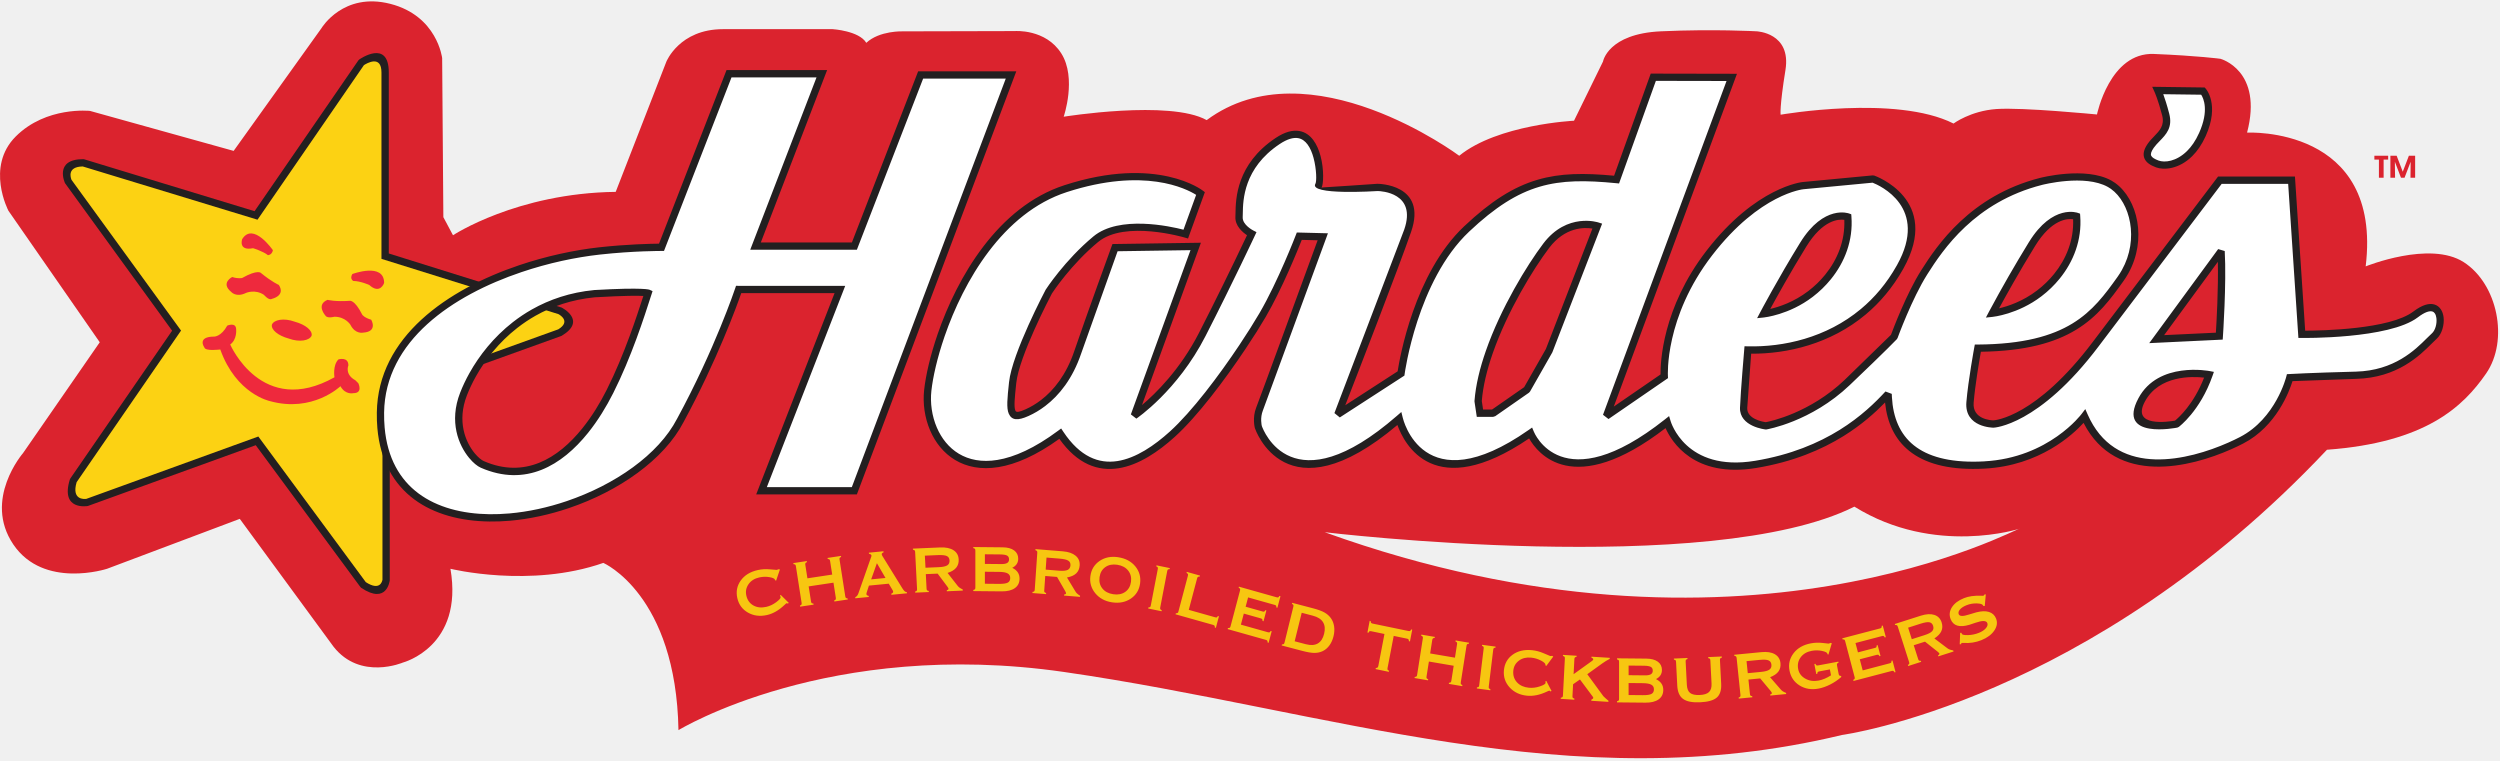
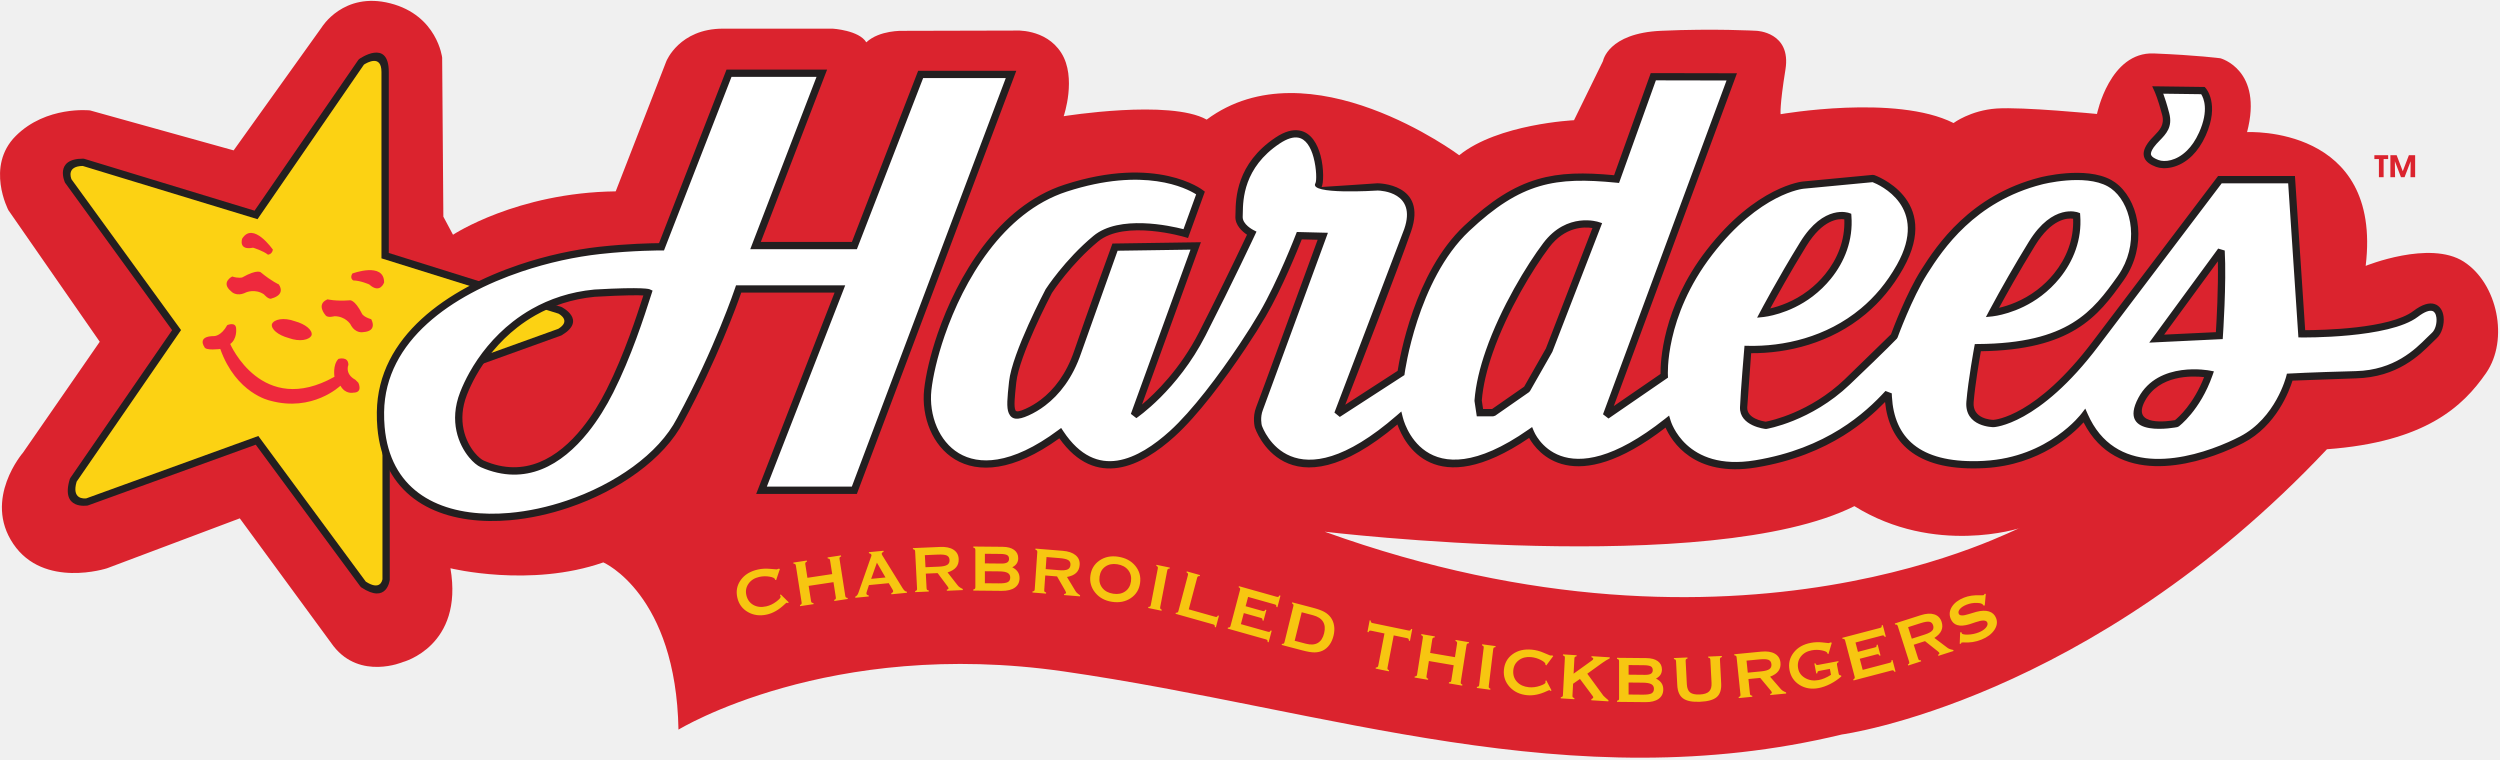
- <svg xmlns="http://www.w3.org/2000/svg" viewBox="0 0 913.333 277.333" height="278" width="914">
+ <svg xmlns="http://www.w3.org/2000/svg" viewBox="0 0 913.333 277.333" width="800" height="243">
  <g fill-rule="evenodd">
    <path d="M677.473 184.863c-52.492 26.245-193.51 9.34-193.51 9.34 152.762 55.054 254.01-2.348 254.01-1.333 0 0-31.14 10.23-60.5-8.007zM316.485 15.414c-2.64-4.404-12.28-4.993-12.28-4.993H264.13c-15.95 0-20.695 11.9-20.695 11.9L224.94 69.863c-36.105.44-59.443 15.852-59.443 15.852l-3.523-6.606-.44-58.12s-1.76-15.41-18.933-19.815-25.098 8.806-25.098 8.806L85.36 54.893 32.886 40.287s-16.014-1.78-27.135 9.34-2.67 27.136-2.67 27.136l33.363 48.044L8.42 165.3s-14.68 16.904-3.56 33.363 34.254 8.897 34.254 8.897l48.488-18.238 34.254 46.708c9.786 12.456 25.356 5.783 25.356 5.783s22.243-5.783 17.35-34.253c0 0 29.164 7.197 55.856-2.145 0 0 26.565 11.508 27.45 61.098 0 0 54.908-33.654 140.806-21.257 97.033 14.004 184.888 47 284.258 23.024 0 0 90.395-12.104 177.178-104.2 36.04-2.653 49.748-15.7 58.15-27.86s4.2-32.723-8.18-40.682-35.817 1.548-35.817 1.548c6.19-51.517-43.337-48.864-43.337-48.864 5.97-22.774-9.728-26.975-9.728-26.975s-8.18-1.105-24.32-1.768-20.784 22.11-20.784 22.11-27.195-2.653-36.703-1.99-15.697 5.305-15.697 5.305c-21.005-10.612-63.172-3.23-63.172-3.23s-.44-2.65 1.765-16.333S641.7 11.205 641.7 11.205s-15.45-.883-34.875 0-21.19 11.036-21.19 11.036l-10.595 21.632s-27.81 1.324-41.937 12.8c0 0-54.74-40.835-92.262-13.023-13.464-7.505-52.24-1.24-52.24-1.24s4.848-14.1-.88-23.136-16.967-8.154-16.967-8.154l-40.93.102s-8.48-.332-13.33 4.19" fill="#db232e" />
    <path d="M93.534 78.474l38.455-55.868s8.707-6.168 8.707 3.628v67.114l63.85 19.953s7.257 3.627 0 7.98l-63.487 22.855v67.478s-.725 6.893-8.344 1.815l-38.818-52.605-62.036 22.493s-7.98 1.45-5.08-7.98l37.73-54.78-39.544-54.42s-3.265-6.893 5.442-6.893l63.125 19.228" fill="#fcd213" />
  </g>
  <path d="M93 76.92l37.905-55.07.333-.34c.03-.02 10.8-7.652 10.8 4.723V92.37l63.125 19.75c.027.014 9.407 4.705.073 10.304l-.235.11-62.6 22.536-.01 66.698c-.003.025-.96 9.07-10.406 2.772l-.328-.317-38.23-51.807L32.08 184.63c-.028.004-10.113 1.833-6.57-9.685l.178-.364 37.194-54.004L23.76 66.697c-.01-.024-4.158-8.784 6.65-8.784l.386.063zm39.944-53.342L94.078 80.03 30.236 60.582c-5.83.08-4.406 4.164-4.107 4.89l40.012 55.063-38.144 55.38c-1.935 6.573 2.772 6.206 3.542 6.105l62.838-22.783 39.258 53.2c5.176 3.356 5.993-.285 6.09-.89v-68.34l.885-.318 63.353-22.807c4.6-2.828.744-5.174.07-5.545l-64.672-20.2V26.234c0-6.508-5.363-3.348-6.428-2.657" fill="#231f20" />
  <g fill-rule="evenodd">
    <path d="M128.724 99.878s11.61-4.354 11.61 3.265c0 0-1.452 4.353-5.44.727 0 0-3.265-1.452-5.805-1.452 0 0-1.45-.726-.363-2.54zm6.893 16.69s2.54 4.354-2.902 4.716c0 0-2.903.726-4.717-2.902 0 0-1.813-2.902-5.805-2.902 0 0-2.54.725-3.265-.363 0 0-3.628-3.99.725-5.804 0 0 2.902.725 7.98.362 0 0 1.815-.725 4.717 5.08 0 0 .725 1.088 3.265 1.815zM99.7 91.173s-7.256-10.523-11.246-3.99c0 0-1.452 4.352 3.99 3.264 0 0 3.628 1.088 5.442 2.54 0 0 1.45 0 1.814-1.813zm-14.874 9.795s-4.353 2.176-.363 5.44c0 0 1.814 2.177 5.442.363 0 0 3.265-1.45 6.53.725 0 0 1.814 2.177 2.902 1.452 0 0 5.08-1.09 2.54-5.08 0 0-2.54-1.09-6.53-4.355 0 0-1.088-1.45-6.893 1.815 0 0-1.452.363-3.628-.362zm29.023 21.404c-.725 1.813-4.354 2.54-8.344 1.088-3.99-1.088-6.53-3.265-6.168-5.08.726-1.814 4.354-2.54 8.344-1.088 3.99 1.088 6.53 3.265 6.167 5.08zm-39.18 4.353s-2.902-3.99 3.628-3.99c0 0 2.54 0 4.717-4 0 0 3.265-1.45 3.265 1.45 0 0 .363 3.628-2.177 5.443 0 0 11.61 26.846 38.092 11.972 0 0-.725-4.354 1.452-6.53 0 0 3.628-1.088 3.628 2.177 0 0-1.452 3.264 2.54 5.442l1.09 1.088s1.814 3.628-1.814 3.628c0 0-2.902.726-4.716-2.54 0 0-10.158 9.796-25.758 5.442 0 0-12.334-2.54-18.14-18.865 0 0-5.442.726-5.805-.725" fill="#ee293d" />
    <path d="M269.853 105.528h36.987l-28.632 73.533h33.916l57.24-151.91H336.34l-24.207 62.525h-36.116l24.217-62.965H266.33l-24.657 63.405s-10.285-.035-22.593 1.323c-31.237 3.442-79.566 21.51-80.08 59.06-.415 30.325 22.14 40.378 47.212 38.18s52.668-16.646 62.332-35.32c13.86-25.516 21.31-47.832 21.31-47.832zm-33.077 1.312c-2.767 8.632-7.415 22.996-13.927 35.925-8.82 17.506-24.873 36.19-46.675 26.653-3.52-1.54-12.32-11.66-6.82-25.737 3.093-7.918 9.213-17.68 18.832-25.178 7.48-5.83 17.077-10.3 29.01-11.445 18.08-1.042 19.577-.217 19.577-.217zm524.733 44.98s-12.317 16.497-36.515 17.817-34.755-8.8-35.195-25.957c-7.48 8.14-21.777 21.338-48.393 25.737S609.07 154.02 609.07 154.02c-39.153 31.016-49.932 3.96-49.932 3.96-40.255 28.156-47.953-5.28-47.953-5.28-40.693 35.415-51.472 3.08-51.472 3.08s-.88-3.3.44-6.6S483.25 86.27 483.25 86.27l-8.58-.22s-6.6 17.16-13.42 28.817-21.556 33.214-32.995 43.553-27.936 19.357-40.915-.22c-34.315 25.516-50.372 2.2-48.392-15.838s17.157-62.91 50.372-73.69 49.273 1.76 49.273 1.76l-5.388 14.84s-22.548-6.7-32.887 1.876-17.157 19.137-17.157 19.137-12.1 22.877-13.2 33.216-1.54 14.078 5.28 10.998 14.297-9.68 18.477-21.997L407.36 90.23l29.476-.44L414.4 151.6s14.74-9.898 24.857-29.695 18.037-36.734 18.037-36.734-4.84-2.42-4.62-6.16-1.1-17.597 14.08-27.716 16.277 14.08 14.957 16.278 21.557.66 21.557.66 16.497 0 11 15.837-25.516 67.1-25.516 67.1l23.096-14.958s4.62-34.535 23.976-52.792 32.336-20.237 54.772-18.037l13.42-37.395 28.66.055-45.793 123.728 21.135-14.53s-1.36-21.925 16.456-45.02 34.315-24.636 34.315-24.636l25.517-2.42s23.316 8.14 9.897 32.115-37.395 30.796-55.652 30.356l-1.54 21.117c-.22 5.72 8.14 6.6 8.14 6.6s15.837-2.64 29.695-15.837l17.157-16.717s5.28-14.52 11-23.537 17.597-26.836 42.673-33.214c0 0 16.057-4.18 25.076.88s13.2 21.776 3.96 34.754-18.477 25.076-52.133 25.296c0 0-2.2 11.88-2.86 19.797s8.58 7.92 8.58 7.92 15.837-.66 37.395-29.256l45.313-59.83h26.176l3.74 56.312s31.456.44 41.575-7.26 10.56 4.62 6.82 7.92-11.657 13.858-28.595 14.298l-24.197.88s-3.96 15.838-17.597 22.877-45.533 18.038-57.412-8.798zM540 146.322c1.54-20.237 16.717-45.973 24.856-56.752s18.697-7.26 18.697-7.26l-17.597 45.534-8.14 14.298-12.32 8.578h-4.84zm135.06-67.31s-8.14-3.08-16.277 10.12-14.517 25.297-14.517 25.297 8.8-.88 17.157-7.26S675.94 90.67 675.06 79.01zm83.588-.22s-8.14-3.08-16.277 10.118-14.517 25.297-14.517 25.297 8.8-.88 17.157-7.26S759.53 90.45 758.65 78.79zm52.793 12.76l-23.537 32.114 22.877-1.1s1.32-19.136.66-31.015zm-4.4 45.093s-17.817-3.52-24.636 9.24 12.76 8.8 12.76 8.8 7.48-5.5 11.877-18.038zM788.345 32.818l16.5.22s4.62 5.06-.22 15.838-12.977 12.098-16.497 10.778-4.84-3.08-2.42-6.6 7.04-5.5 5.5-11.44-2.86-8.8-2.86-8.8" fill="#fff" />
  </g>
  <path d="M269.853 104.195h38.932l-28.632 73.533h31.05L367.44 28.486h-30.19l-24.205 62.52h-38.96l24.215-62.96h-31.06L242.58 91.45h-.908c-.03 0-10.24-.035-22.447 1.312l-.14.016c-4.347.483-9.012 1.25-13.816 2.3a142.4 142.4 0 0 0-14.751 4.1c-25.215 8.51-49.835 25.06-50.193 51.328-.025 1.86.04 3.67.196 5.43.98 11.194 5.585 19.037 12.38 24.102 6.86 5.112 15.98 7.452 25.896 7.59 2.36.032 4.8-.066 7.296-.284l.027-.002c3.457-.304 6.96-.844 10.456-1.598a94.86 94.86 0 0 0 10.435-2.891c17.607-5.97 33.556-16.986 40.347-30.11l.016-.026c13.795-25.4 21.195-47.56 21.216-47.623l.307-.907zm35.04 2.667h-34.09c-1.54 4.42-8.79 24.477-21.08 47.108h.001c-7.12 13.756-23.656 25.242-41.857 31.413-3.537 1.2-7.133 2.198-10.727 2.974-3.612.78-7.228 1.337-10.79 1.65l-.027.002a75.1 75.1 0 0 1-7.557.284c-10.455-.144-20.115-2.645-27.448-8.1-7.395-5.51-12.4-13.98-13.453-26.01-.156-1.783-.223-3.68-.196-5.7.38-27.703 25.885-45 52.007-53.82a144.42 144.42 0 0 1 15.021-4.172c4.928-1.088 9.687-1.87 14.096-2.363l.14-.016c10.24-1.128 19.05-1.3 21.83-1.327l24.66-63.41h36.747l-.696 1.807L277.95 88.35h33.273l24.208-62.53h35.856l-58.245 154.575h-36.78l.705-1.813zm-66.853.385c-1.393 4.35-3.26 10.14-5.573 16.402-2.335 6.32-5.144 13.19-8.43 19.715l-.003-.001v.005a91.96 91.96 0 0 1-4.188 7.446c-1.55 2.473-3.233 4.878-5.04 7.125-9.52 11.84-22.748 19.873-39.15 12.703h-.001l-.005-.002-.01-.005c-.608-.267-1.317-.72-2.06-1.34-.697-.584-1.452-1.338-2.205-2.25-3.775-4.575-7.44-13.142-3.257-23.847l.003-.005c.44-1.13.945-2.304 1.515-3.506a60.49 60.49 0 0 1 1.885-3.651c3.55-6.347 8.775-13.063 15.852-18.58l.005-.005.015-.012v.001c1.076-.837 2.19-1.646 3.34-2.415a56 56 0 0 1 3.608-2.22c6.4-3.618 13.952-6.222 22.735-7.07l.053-.006c18.412-1.06 20.2-.1 20.207-.096l1.068.493zm-8.075 15.486c2.075-5.617 3.76-10.757 5.075-14.838-1.82-.118-6.4-.164-17.77.49-8.364.816-15.548 3.293-21.63 6.73a54 54 0 0 0-3.432 2.117c-1.11.743-2.172 1.513-3.188 2.305l-.005.004-.015.012h-.001c-6.764 5.273-11.76 11.697-15.16 17.772-.656 1.17-1.256 2.34-1.8 3.494a51.39 51.39 0 0 0-1.443 3.339l-.003.005c-3.73 9.554-.504 17.148 2.83 21.2.63.764 1.268 1.4 1.86 1.897.547.456 1.028.772 1.405.94l.003.001.012.005c14.98 6.554 27.187-.934 36.027-11.927 1.763-2.192 3.385-4.507 4.863-6.865s2.836-4.8 4.064-7.237V142.172v-.006c3.225-6.403 5.997-13.182 8.305-19.432zM761.2 154.25c-3.89 4.282-16.01 15.62-36.128 16.717l-2.3.09c-11.356.29-19.648-2.052-25.25-6.544-5.243-4.204-8.09-10.23-8.85-17.695-3.656 3.746-8.58 8.165-15.18 12.265-7.963 4.944-18.353 9.415-31.863 11.648-22.82 3.772-30.96-9.63-33.147-14.563-33.852 26.07-46.84 9.103-49.844 3.77-34.7 23.57-45.623 2.063-48.117-4.91-40.92 34.547-52.02 1.285-52.055 1.19l-.025-.078c-.003-.01-1-3.742.487-7.453 1.183-2.957 18.864-51.33 22.447-61.135l-5.797-.148c-1.436 3.64-7.204 17.935-13.17 28.136l-.005.01-.003.004a200.94 200.94 0 0 1-3.315 5.448L455 127.268c-7.513 11.26-17.532 24.61-25.86 32.136-5.88 5.315-13.09 10.295-20.572 11.442-7.372 1.13-14.904-1.39-21.553-10.763-8.492 6.126-15.9 9.3-22.213 10.33-6.4 1.045-11.696-.1-15.875-2.6-4.184-2.513-7.22-6.377-9.112-10.774-2.003-4.65-2.732-9.914-2.196-14.807l.003-.02v-.005c.285-2.59.832-5.7 1.65-9.154.817-3.448 1.912-7.262 3.293-11.268 7.125-20.654 21.94-46.45 46.337-54.366 33.88-10.993 50.433 1.927 50.483 1.962l.788.594-6.147 16.935-1.196-.348c-.063-.018-21.876-6.5-31.668 1.627-9.833 8.16-16.412 18.108-16.865 18.8-.73 1.387-11.977 22.896-13.017 32.666l-.02.198c-.55 5.173-.915 8.595-.29 9.978.303.67 1.388.52 3.72-.533l.004-.002a27.87 27.87 0 0 0 2.761-1.439c.945-.56 1.877-1.183 2.78-1.87 4.76-3.617 9.305-9.315 12.217-17.9 4.168-12.287 13.62-38.226 13.65-38.3l.312-.86.92-.013 31.4-.468-21.527 59.3c4.92-4.14 13.957-12.937 20.856-26.434a1323.39 1323.39 0 0 0 17.508-35.609c-1.62-1.085-4.43-3.456-4.236-6.757h.001a31.76 31.76 0 0 0 .035-1.243c.084-5.197.293-17.947 14.63-27.505 3.42-2.28 6.263-2.962 8.61-2.584 2.204.354 3.907 1.61 5.204 3.356 1.213 1.632 2.06 3.688 2.628 5.8 1.312 4.893 1.064 10.383.396 11.496-.032.052 20.27-1.347 20.327-1.35h.1c.052 0 18.353 0 12.243 17.597-4.615 13.29-19.297 51.126-24.04 63.305l19.135-12.39c.72-4.707 6.088-35.803 24.295-52.975 9.84-9.28 18.09-14.433 26.768-16.997 8.403-2.483 17.12-2.51 28.013-1.492l13.387-37.302h.933l30.57.06-44.997 121.58 17.077-11.74c-.055-4.076.56-24.155 16.756-45.152 18.167-23.55 35.172-25.14 35.22-25.147h.02l25.516-2.42.58.072c.07.025 24.8 8.658 10.607 34.017l-.068.123c-1.917 3.408-4.055 6.486-6.363 9.26a57.72 57.72 0 0 1-7.359 7.381c-12.857 10.742-28.66 14.367-41.8 14.29l-1.433 19.816c-.156 4.05 5.648 5.05 6.77 5.207 1.777-.335 16.105-3.348 28.82-15.456l16.92-16.47c.74-1.995 5.68-15.096 11.028-23.535 2.892-4.56 7.345-11.35 14.297-17.853 6.963-6.512 16.39-12.688 29.175-15.94h.005c.047-.012 16.56-4.314 26.05 1 .445.25.888.53 1.325.843 4.088 2.91 7.056 8.096 8.1 14.122 1.032 5.96.19 12.768-3.31 19-.51.91-1.084 1.816-1.72 2.712-4.7 6.604-9.407 12.987-17.3 17.797-7.69 4.685-18.33 7.806-34.803 8.045-.548 3.075-2.107 12.134-2.644 18.59-.512 6.143 6.46 6.464 7.2 6.48.65-.04 15.635-1.208 36.38-28.73l45.72-60.363h28.08l.083 1.25 3.657 55.073c5.843-.01 30.916-.447 39.52-6.995 3.305-2.515 5.828-3.107 7.644-2.585 1.06.303 1.863.96 2.435 1.837.515.787.825 1.752.96 2.784.357 2.795-.65 6.276-2.53 7.936l-.02.016c-.47.416-1.06 1.005-1.74 1.684-4.433 4.42-12.572 12.538-27.685 12.93l-23.215.83c-1.116 3.595-5.857 16.514-18 22.782-1.327.685-2.808 1.4-4.403 2.106-7.5 3.32-17.905 6.64-27.92 6.34-10.223-.31-20.003-4.347-25.935-15.84zm-36.264 14.06c23.576-1.286 35.49-17.245 35.525-17.29l1.364-1.795.912 2.06a35.95 35.95 0 0 0 .908 1.901c5.393 10.45 14.313 14.122 23.644 14.404 9.536.288 19.54-2.917 26.776-6.12 1.575-.697 3.003-1.385 4.256-2.032 13.105-6.763 16.91-21.978 16.92-22.022l.243-.948.976-.052c.02-.001 7.217-.44 24.233-.88 14.045-.366 21.703-8.002 25.872-12.16.693-.69 1.295-1.29 1.856-1.788l.02-.017c1.26-1.11 1.916-3.578 1.656-5.612-.083-.647-.264-1.228-.552-1.67-.228-.35-.54-.61-.935-.724-1.065-.304-2.77.213-5.3 2.14-10.484 7.976-42.307 7.53-42.397 7.53l-1.232-.016-3.737-56.29H811.66l-44.91 59.3c-21.93 29.1-38.336 29.78-38.383 29.782h-.09c-.03 0-10.67.004-9.892-9.356.664-7.96 2.875-19.9 2.88-19.933l.2-1.075 1.1-.008c16.548-.108 27.053-3.112 34.536-7.672 7.447-4.536 11.98-10.693 16.52-17.066.57-.803 1.093-1.63 1.567-2.474 3.18-5.67 3.944-11.852 3.008-17.26-.925-5.34-3.497-9.897-7.016-12.403a12 12 0 0 0-1.085-.687c-8.495-4.765-23.86-.812-24.1-.75H746c-12.293 3.128-21.343 9.05-28.017 15.294-6.687 6.255-11.033 12.885-13.86 17.343-5.64 8.9-10.857 23.24-10.873 23.28l-.276.448c-.01.01-3.325 3.548-17.215 16.776-14.155 13.48-30.34 16.178-30.388 16.186l-.37.01c-.027-.002-9.588-1.007-9.32-7.97.224-5.835 1.536-21.136 1.54-21.18l.107-1.248 1.253.03c12.85.3 28.584-3.046 41.283-13.654 2.48-2.07 4.837-4.41 7.025-7.037s4.233-5.577 6.08-8.864l.07-.123c11.83-21.137-6.463-29.148-8.92-30.112l-25.187 2.39c-.045.005-15.94 1.485-33.408 24.127-17.512 22.7-16.183 44.08-16.18 44.142l.04.74-21.747 14.95-2.007-1.552L630.76 29.358l-25.815-.05-13.453 37.487-1.024-.1c-11.06-1.084-19.768-1.144-28.04 1.3-8.26 2.44-16.177 7.406-25.695 16.383-19.01 17.932-23.556 51.908-23.57 52.006l-.084.603-.51.33-23.097 14.958-1.963-1.594 25.5-67.043c4.683-13.487-8.52-14.052-9.673-14.076-.72.047-25.34 1.618-22.767-2.672.46-.764.455-5.18-.688-9.444-.49-1.827-1.2-3.575-2.19-4.905-.904-1.216-2.05-2.086-3.485-2.315-1.71-.275-3.91.307-6.715 2.177-13.185 8.79-13.376 20.538-13.455 25.328l-.036 1.357c-.168 2.86 3.885 4.894 3.896 4.9l1.14.587-.543 1.16c-.023.048-7.925 16.952-18.06 36.776-10.276 20.107-25.245 30.16-25.288 30.2l-2-1.552 21.78-60-26.63.397-13.316 37.386c-3.103 9.148-7.995 15.257-13.135 19.16-1.02.777-2.035 1.457-3.03 2.046-1.01.6-2.024 1.124-3.023 1.575l-.004.002c-4.05 1.83-6.168 1.575-7.24-.8-.92-2.037-.525-5.748.07-11.354l.02-.2c1.127-10.592 13.31-33.628 13.344-33.694l.063-.108c.02-.032 6.925-10.724 17.423-19.435 9.417-7.813 28.015-3.713 32.904-2.452l4.62-12.725c-3.552-2.244-18.94-10.2-47.26-1.008-23.407 7.595-37.717 32.63-44.64 52.7-1.35 3.915-2.42 7.644-3.22 11.017s-1.328 6.367-1.6 8.83l-.003.016c-.488 4.45.177 9.242 2 13.473 1.688 3.918 4.364 7.344 8.028 9.545s8.36 3.2 14.084 2.266c6.193-1.01 13.577-4.267 22.168-10.656l1.127-.836.775 1.17c6.14 9.26 13.04 11.77 19.728 10.745 6.87-1.052 13.628-5.752 19.187-10.775 8.14-7.357 18.01-20.522 25.435-31.647l4.024-6.205c1.24-1.968 2.34-3.783 3.28-5.385l.005-.01.003-.004c6.76-11.56 13.3-28.564 13.32-28.613l.34-.874 11.36.292-.63 1.733-23.113 62.953c-1.107 2.77-.455 5.504-.397 5.73.513 1.453 11.067 29.58 49.32-3.7l1.643-1.43.524 2.118c.02.09 7.253 31.54 45.9 4.508l1.352-.945.64 1.523c.03.072 10.115 25.425 47.88-4.5l1.523-1.208.57 1.858c.016.053 5.392 18.683 30.85 14.476 13.105-2.166 23.173-6.496 30.884-11.284 7.704-4.785 13.063-10.035 16.743-14.04l2.308.87.048 1.162c.412 7.562 2.965 13.586 8.005 17.628 5.112 4.1 12.83 6.234 23.52 5.96.695-.017 1.437-.048 2.225-.09zm-186.253-22.088l.001-.03c.223-2.9.72-5.908 1.428-8.966.704-3.033 1.624-6.126 2.7-9.216 5.493-15.773 15.083-31.417 20.99-39.242 8.713-11.54 20.133-7.734 20.167-7.723l1.34.43-18.19 47.024-8.14 14.297-.396.438-12.32 8.58-.76.24h-5.985l-.17-1.14-.66-4.4zm4.024-8.4c-.67 2.885-1.14 5.72-1.356 8.45l.467 3.115h3.276l11.732-8.17 7.937-13.946 17.008-44.005c-2.94-.475-10.005-.623-15.84 7.107-5.803 7.684-15.216 23.04-20.607 38.513-1.04 2.988-1.93 5.986-2.616 8.936zM673.79 80.08c-2.09-.298-7.84-.04-13.875 9.75-5.925 9.608-10.916 18.633-13.175 22.803 3.113-.723 8.57-2.47 13.876-6.522l.001.001.016-.013.005-.004a37.6 37.6 0 0 0 3.251-2.796 35.82 35.82 0 0 0 2.916-3.179c4.46-5.495 7.296-12.407 6.984-20.04zm-16.136 8.352c8.71-14.122 17.825-10.684 17.85-10.675l.82.292.064.864c.66 8.752-2.47 16.664-7.52 22.884-.98 1.206-2.03 2.348-3.137 3.42a39.53 39.53 0 0 1-3.479 2.993l-.001-.001-.016.012-.005.005c-8.656 6.607-17.803 7.523-17.83 7.526l-2.472.257 1.16-2.2c.017-.035 6.388-12.115 14.564-25.376zm99.724-8.573c-2.09-.297-7.84-.037-13.875 9.75-5.925 9.608-10.916 18.633-13.175 22.802 3.113-.723 8.57-2.47 13.876-6.52l.001.001.015-.012.007-.005c1.13-.865 2.22-1.8 3.25-2.796s2.008-2.06 2.916-3.18c4.46-5.494 7.296-12.407 6.984-20.04zm-16.136 8.355c8.71-14.124 17.825-10.685 17.85-10.676l.82.29.064.866c.66 8.753-2.47 16.664-7.52 22.884a38.6 38.6 0 0 1-3.137 3.419c-1.107 1.07-2.272 2.07-3.48 2.993V107.987l-.015.013-.007.005c-8.656 6.606-17.803 7.522-17.83 7.523l-2.472.26 1.16-2.203a488.78 488.78 0 0 1 14.564-25.373zm69.015 7.207l-19.63 26.784 18.904-.9c.24-3.815.94-16.126.725-25.874zm-23.424 27.46l23.537-32.116 2.4.713c.664 11.968-.657 31.123-.66 31.178l-.08 1.183-1.184.057-25.66 1.233zm18.393 14.845c-4.327-.49-16.465-.912-21.647 8.783-5.05 9.446 8.764 7.327 11.023 6.925 1.216-.982 6.807-5.878 10.624-15.708zm-23.99 7.532c7.285-13.63 26.004-9.93 26.06-9.92l1.515.29-.51 1.455c-4.536 12.93-12.31 18.646-12.332 18.663l-.547.245c-.064.012-22.34 4.525-14.185-10.73zM788.36 31.5l17.08.228.39.435c.015.016 5.2 5.697.005 17.265l-.008.02v.004c-.705 1.568-1.488 2.958-2.32 4.184a21.3 21.3 0 0 1-2.624 3.183c-4.804 4.757-10.343 5.172-13.22 4.092-2.09-.783-3.555-1.76-4.188-3.177-.66-1.48-.37-3.213 1.112-5.385l.003-.005.027-.036c.716-1.04 1.567-1.916 2.41-2.787 1.927-1.985 3.83-3.945 2.892-7.56-1.507-5.812-2.783-8.577-2.787-8.585l-.865-1.903zm15.81 2.868l-13.856-.185c.544 1.484 1.33 3.842 2.177 7.11 1.312 5.06-1.108 7.553-3.56 10.08-.757.78-1.52 1.565-2.105 2.405h.001l-.004.005-.025.036c-.913 1.33-1.167 2.227-.897 2.828.3.672 1.256 1.235 2.687 1.772 2.185.82 6.493.4 10.42-3.488.796-.788 1.57-1.712 2.3-2.788.736-1.084 1.44-2.34 2.09-3.787l.003.001.005-.015c3.687-8.21 1.62-12.648.76-13.976" fill="#231f20" />
  <path d="M284.958 217.383l.268-.275 2.928 2.895-.285.294-.3-.138c-.067-.02-.13-.028-.185-.016-.117.026-.39.256-.83.68-2.037 1.93-4.16 3.147-6.367 3.64-2.567.576-4.88.276-6.936-.894-2.057-1.176-3.35-2.932-3.88-5.273-.544-2.39-.124-4.54 1.26-6.46 1.38-1.92 3.46-3.2 6.23-3.81 1.42-.318 2.9-.404 4.453-.253l2.46.198.353-.12.43-.15.36.135-1.364 4.04-.41-.123c.005-.022.005-.043.005-.064s-.001-.052-.01-.087c-.1-.44-.772-.766-2.013-.98a9.55 9.55 0 0 0-3.748.101c-1.724.387-3.028 1.2-3.91 2.466-.884 1.263-1.15 2.655-.803 4.188.37 1.627 1.223 2.82 2.556 3.576s2.9.933 4.692.532c1.316-.295 2.54-.874 3.687-1.74s1.67-1.48 1.59-1.84a1.71 1.71 0 0 0-.08-.239 2.75 2.75 0 0 0-.156-.28zm11.335 2.118c.047.298.123.495.233.585.108.098.325.153.645.178l.06.4-4.92.742-.063-.4c.296-.127.484-.255.557-.38.076-.13.09-.33.048-.608l-2.085-13.372c-.047-.3-.128-.493-.24-.595-.116-.097-.33-.158-.64-.184l-.06-.384 4.923-.742.06.384c-.277.115-.46.235-.544.362-.087.132-.105.342-.06.64l.768 4.92 9.057-1.365-.767-4.92c-.05-.32-.127-.52-.24-.61-.104-.087-.317-.144-.627-.17l-.06-.384 4.897-.738.06.383c-.275.104-.45.218-.532.345-.076.13-.095.345-.045.653l2.084 13.373c.048.308.125.504.236.596s.313.15.62.187l.06.384-4.897.738-.063-.4c.28-.104.46-.22.54-.346s.096-.34.05-.64l-.856-5.5-9.06 1.365zm16.192-1.157l-.043-.402c.532-.2.93-.702 1.197-1.5.017-.073.04-.143.065-.202l4.57-13.017a1.69 1.69 0 0 0 .095-.303c.01-.057.015-.11.01-.16a.61.61 0 0 0-.263-.437c-.155-.12-.376-.2-.655-.256l-.04-.386 5.343-.517.04.386c-.285.13-.47.246-.565.358a.5.5 0 0 0-.112.386c.008.07.025.147.06.236a2.51 2.51 0 0 0 .143.299l7.34 11.882c.32.51.596.862.828 1.056a1.56 1.56 0 0 0 .801.35l.04.402-5.684.55-.04-.402c.267-.118.447-.234.55-.346.1-.118.147-.256.13-.43-.008-.066-.025-.14-.055-.222-.027-.074-.08-.182-.153-.313l-1.397-2.348-7.24.7-.832 2.563-.083.336c-.01.084-.013.162-.007.227a.53.53 0 0 0 .213.396c.12.09.325.17.612.234l.04.402zm7.88-12.82l-2.1 5.907 5.24-.507zm13.98 10.755l-.02-.402c.3-.076.496-.17.59-.298.09-.12.13-.328.115-.62l-.697-13.507c-.015-.28-.07-.478-.17-.59s-.31-.207-.625-.274l-.02-.39 9.964-.43c2.063-.09 3.684.25 4.87 1.018s1.812 1.887 1.887 3.353c.064 1.205-.24 2.215-.903 3.027-.66.817-1.715 1.45-3.16 1.913l3.596 4.6c.212.283.447.523.71.728s.677.44 1.24.72l.02.403-5.828.252-.02-.403c.215-.04.377-.11.484-.2s.16-.207.153-.34c-.001-.026-.047-.126-.13-.292a3.71 3.71 0 0 0-.275-.438l-3.575-4.78-4.32.187.273 5.295c.016.302.072.503.173.607.096.108.307.186.623.244l.02.403zm8.313-13.717l-4.775.207.228 4.412 4.896-.21c1.444-.062 2.467-.286 3.063-.665s.872-.975.83-1.78c-.04-.776-.37-1.314-.987-1.616-.615-.295-1.7-.412-3.256-.345zm12.92 13.15v-.404c.312-.08.52-.174.61-.286.096-.116.14-.3.14-.59v-13.52c0-.3-.05-.506-.147-.624s-.3-.208-.604-.283v-.388l10.728.106c1.793.018 3.185.395 4.188 1.125.997.736 1.496 1.748 1.496 3.036 0 .736-.18 1.383-.54 1.932s-.9 1.013-1.632 1.384c.907.47 1.577 1.023 2.01 1.666s.65 1.412.65 2.296c0 1.487-.57 2.642-1.704 3.458s-2.747 1.214-4.823 1.194zm9.428-7.016l-5.195-.052v4.385l5.08.05c1.592.016 2.692-.137 3.285-.463.595-.32.892-.88.892-1.684 0-.766-.317-1.326-.957-1.685s-1.673-.54-3.104-.552zm.4-6.375l-5.593-.056v3.516l6.02.06c.957.01 1.663-.126 2.12-.403s.685-.714.685-1.307c0-.654-.236-1.12-.716-1.387s-1.315-.412-2.52-.423zm11.78 14.102l.028-.403c.305-.037.513-.106.623-.22.103-.1.167-.3.188-.6l.93-13.477c.02-.28-.012-.483-.1-.608s-.283-.243-.588-.35l.027-.388 9.952.805c2.06.167 3.632.704 4.717 1.61s1.573 2.095 1.473 3.557c-.084 1.203-.504 2.17-1.26 2.89-.753.728-1.88 1.226-3.37 1.505l3.02 5.004c.176.306.38.574.616.808s.62.52 1.148.866l-.027.402-5.82-.47.027-.402c.22-.013.39-.062.505-.14.123-.083.185-.185.195-.317.001-.026-.032-.13-.096-.305s-.143-.334-.22-.468l-2.98-5.18-4.313-.35-.364 5.283c-.02.3.01.508.097.623s.284.222.59.32l-.028.402zm9.91-12.572l-4.77-.385-.304 4.402 4.89.396c1.443.116 2.485.02 3.123-.28s.984-.858 1.04-1.663c.053-.774-.21-1.35-.785-1.723s-1.64-.62-3.195-.746zm21.447-.5c2.66.405 4.733 1.517 6.224 3.328 1.485 1.817 2.067 3.908 1.74 6.28s-1.46 4.205-3.39 5.51c-1.935 1.3-4.22 1.752-6.857 1.35-2.6-.396-4.647-1.513-6.145-3.347-1.492-1.838-2.08-3.93-1.752-6.28.327-2.36 1.447-4.188 3.365-5.5 1.913-1.302 4.187-1.75 6.816-1.35zm-6.836 7.258c-.225 1.622.113 3 1.02 4.14s2.23 1.847 3.97 2.112c1.732.264 3.193-.02 4.373-.845s1.888-2.045 2.112-3.657c.224-1.618-.12-3.002-1.035-4.148s-2.245-1.855-3.987-2.12c-1.712-.26-3.163.023-4.343.855-1.187.836-1.89 2.055-2.113 3.662zm22.167 11.06c-.06.306-.052.515.02.64.075.12.245.25.523.39l-.073.38-4.872-1.01.075-.396c.316-.008.527-.058.637-.15.105-.098.187-.284.243-.568l2.543-13.246c.06-.305.053-.52-.017-.654s-.245-.254-.525-.375l.073-.38 4.872 1.01-.075.38c-.292.002-.497.048-.616.138-.117.096-.205.29-.264.596zm20.032 3.605c.307.086.52.1.632.04.12-.062.248-.226.393-.497l.39.093-1.12 4.224-.383-.108c.016-.302-.015-.522-.105-.654-.084-.135-.265-.24-.544-.317l-13.7-3.86.103-.388c.323.005.548-.032.664-.115.123-.087.216-.262.287-.532l3.45-13.025c.076-.3.08-.5.017-.64-.068-.136-.24-.28-.513-.43l.1-.374 4.815 1.356-.1.374c-.3-.01-.52.023-.644.104-.132.085-.233.268-.31.558l-3.04 11.483zm19.27 5.467c.308.086.52.098.645.034s.255-.23.4-.5l.37.104-1.12 4.225-.37-.104c.007-.305-.03-.526-.11-.655-.085-.135-.267-.24-.553-.32l-13.93-3.925.103-.388c.324.006.548-.03.664-.115.123-.087.216-.263.287-.533l3.45-13.024c.076-.29.08-.5.017-.64-.068-.137-.24-.28-.513-.43l.1-.374 13.76 3.877c.297.083.505.09.632.024.124-.07.26-.245.405-.52l.384.108-1.116 4.215-.385-.11c.016-.296-.012-.505-.093-.634-.077-.123-.23-.218-.444-.278l-.117-.033-9.67-2.724-.9 3.402 6.16 1.736c.308.086.52.1.633.04.12-.06.255-.23.412-.508l.37.104-1.04 3.93-.37-.104c.015-.297-.02-.508-.1-.636-.087-.125-.273-.23-.57-.315l-6.16-1.736-1.07 4.038zm12.38-7.112l-2.568 10.42 4.112 1.08c1.756.46 3.2.372 4.327-.275s1.9-1.83 2.32-3.546c.42-1.71.29-3.12-.4-4.234s-1.916-1.9-3.68-2.363zm4.125-1.634c1.843.485 3.243.995 4.192 1.534s1.724 1.222 2.324 2.044c.63.865 1.03 1.877 1.2 3.033s.093 2.364-.22 3.63c-.317 1.287-.813 2.394-1.496 3.326s-1.504 1.628-2.46 2.087c-.907.426-1.903.643-2.987.648s-2.55-.238-4.392-.722l-7.604-2 .096-.39c.323 0 .547-.04.66-.126.12-.09.21-.266.28-.538l3.224-13.085c.072-.292.072-.502.007-.64s-.244-.275-.52-.422l.093-.375zm21.27 8.382c-.303-.062-.508-.058-.63.016-.117.075-.237.247-.364.528l-.39-.08.817-4.256.376.078c.013.305.064.523.164.648.093.128.28.22.563.278l13.055 2.703c.3.063.51.054.63-.02.12-.08.24-.262.368-.548l.39.082-.823 4.286-.39-.08c-.003-.308-.048-.525-.148-.65-.093-.128-.283-.22-.564-.278l-4.837-1-2.25 11.718c-.06.306-.053.515.02.64.075.12.247.243.525.374l-.076.395-4.828-1 .076-.396c.303-.02.513-.077.624-.168.116-.096.208-.28.283-.562l2.247-11.703zm20.21 16.543c-.045.298-.033.506.045.628.072.126.263.246.56.37l-.06.398-4.923-.84.063-.398c.32-.028.54-.09.647-.185.113-.1.187-.283.23-.56l2.084-13.33c.048-.297.03-.507-.047-.64-.083-.127-.268-.252-.555-.374l.06-.383 4.923.84-.06.383c-.3.02-.512.078-.63.172-.123.098-.204.29-.25.588l-.767 4.904 9.06 1.545.767-4.904c.05-.318.036-.532-.04-.654-.073-.116-.26-.236-.547-.357l.06-.383 4.897.835-.06.382c-.293.013-.496.066-.612.16-.113.1-.196.298-.244.605l-2.085 13.33c-.047.308-.033.517.044.64.08.117.255.24.535.37l-.06.383-4.897-.835.063-.398c.297-.012.505-.064.623-.158.112-.1.193-.293.24-.59l.856-5.473-9.057-1.545zm22.732 3.656c-.04.31-.017.52.064.637s.26.23.547.352l-.047.385-4.927-.663.05-.4c.313-.03.52-.095.624-.194.1-.105.168-.297.203-.585l1.624-13.402c.037-.31.017-.523-.063-.652-.083-.124-.26-.236-.55-.337l.047-.384 4.927.663-.047.384c-.293.023-.493.083-.607.182s-.184.305-.22.613zm20.68-1.874l.34-.176 1.912 3.662-.36.2c-.107-.108-.192-.188-.244-.224-.057-.042-.116-.068-.17-.073-.12-.012-.45.12-1 .383-2.533 1.19-4.93 1.68-7.184 1.456-2.624-.26-4.74-1.268-6.345-3.022-1.604-1.76-2.3-3.83-2.096-6.215.21-2.438 1.267-4.344 3.173-5.73 1.9-1.387 4.273-1.94 7.104-1.66 1.45.143 2.89.526 4.325 1.155l2.287.96.375-.004.456-.006.304.24-2.532 3.403-.353-.245a.36.36 0 0 0 .025-.06.42.42 0 0 0 .017-.085c.04-.448-.504-.968-1.623-1.56s-2.323-.953-3.608-1.08c-1.76-.174-3.256.197-4.48 1.113s-1.908 2.156-2.04 3.72c-.144 1.658.307 3.057 1.35 4.19s2.483 1.794 4.315 1.975c1.345.132 2.69-.033 4.048-.494 1.356-.466 2.044-.88 2.076-1.247.007-.07.004-.154-.004-.25s-.033-.2-.064-.315zm9.9 5.36c-.015.3.02.508.11.622s.287.217.596.308l-.02.404-4.977-.314.02-.403c.316-.062.528-.146.624-.252.1-.11.157-.302.17-.583l.7-13.494c.015-.3-.024-.508-.113-.63-.096-.12-.292-.223-.59-.314l.02-.387 4.977.314-.02.387c-.296.053-.5.132-.608.238-.112.1-.172.312-.188.612l-.285 5.5 6.633-4.772.047-.027c.33-.235.5-.45.508-.64.007-.112-.05-.218-.17-.323s-.284-.182-.497-.247l.02-.387 6.668.42-.02.388a19.83 19.83 0 0 0-2.657 1.618c-.04.023-.068.043-.08.052l-5.455 3.93 5.86 8.016.837.795 1.04.885-.02.403-6.25-.394.02-.403a2.42 2.42 0 0 0 .527-.341c.107-.106.168-.22.175-.352.005-.107-.08-.277-.256-.507l-.15-.204-4.457-5.984-2.513 1.75zm16.275 2.308v-.404c.313-.08.52-.174.61-.286.096-.116.14-.3.14-.59v-13.52c0-.3-.05-.506-.147-.625-.1-.113-.303-.207-.605-.282v-.388l10.73.106c1.793.02 3.184.395 4.187 1.125.997.736 1.497 1.748 1.497 3.036 0 .736-.183 1.383-.54 1.932s-.9 1.013-1.632 1.384c.907.468 1.577 1.022 2.01 1.666s.65 1.412.65 2.296c0 1.487-.57 2.64-1.703 3.458-1.14.817-2.747 1.215-4.823 1.194zm9.428-7.016l-5.195-.052v4.386l5.08.05c1.592.016 2.69-.137 3.285-.463.593-.32.892-.88.892-1.683 0-.766-.317-1.326-.957-1.685s-1.673-.538-3.105-.553zm.4-6.375l-5.593-.056v3.517l6.02.06c.957.01 1.664-.126 2.12-.403s.685-.714.685-1.307c0-.655-.236-1.122-.715-1.387s-1.316-.412-2.52-.424zm15.683 6.938c.075 1.45.475 2.45 1.2 3.018.72.563 1.893.81 3.503.74 1.595-.07 2.73-.435 3.408-1.094.683-.66.987-1.707.912-3.14l-.007-.122-.425-8.242c-.016-.312-.072-.52-.173-.632-.1-.108-.297-.187-.597-.235l-.02-.388 4.98-.215.02.387c-.288.084-.485.185-.58.302-.1.122-.14.328-.124.63l.447 8.66c.12 2.313-.413 3.99-1.596 5.018s-3.23 1.608-6.14 1.734c-2.828.123-4.89-.29-6.185-1.232s-2.003-2.55-2.12-4.827l-.447-8.66c-.016-.312-.073-.52-.173-.632s-.297-.187-.597-.235l-.02-.388 4.956-.214.02.388c-.284.074-.47.168-.565.285-.09.122-.128.333-.112.645zm18.97 5.076l-.04-.4c.293-.09.485-.196.573-.328.083-.126.112-.334.08-.625l-1.393-13.458c-.028-.28-.095-.474-.2-.582s-.32-.19-.637-.24l-.04-.386 9.923-.96c2.055-.2 3.69.054 4.912.758s1.907 1.79 2.057 3.25c.125 1.2-.123 2.227-.744 3.073-.616.85-1.637 1.54-3.055 2.08l3.827 4.403a3.75 3.75 0 0 0 .744.689c.273.2.7.405 1.277.652l.04.402-5.803.56-.04-.4c.212-.052.37-.13.472-.226a.4.4 0 0 0 .136-.347c-.003-.025-.053-.124-.145-.284a3.54 3.54 0 0 0-.297-.423l-3.815-4.586-4.3.416.547 5.276c.03.3.096.5.203.598s.316.17.635.2l.04.402zm7.592-14.146l-4.756.46.455 4.396 4.876-.47c1.44-.14 2.448-.417 3.023-.827s.82-1.02.737-1.824c-.08-.773-.437-1.293-1.068-1.562-.63-.263-1.717-.322-3.267-.17zm28.89 5.115c.057.296.145.493.272.59.12.102.336.15.635.157l.073.382a19.37 19.37 0 0 1-4.047 2.742c-1.46.742-2.888 1.243-4.267 1.502-2.597.486-4.904.106-6.915-1.136-2.007-1.25-3.237-3.05-3.688-5.407-.456-2.388.043-4.517 1.492-6.397s3.56-3.078 6.327-3.595c1.4-.262 2.82-.3 4.256-.14l2.213.242c.11-.02.312-.085.608-.203l.17-.063.372.144-1.224 4.134-.36-.146c.005-.022.012-.043.013-.065s-.005-.05-.012-.086c-.084-.442-.75-.79-1.993-1.048a9.69 9.69 0 0 0-3.776-.027c-1.76.33-3.097 1.116-4.016 2.36s-1.22 2.676-.91 4.3c.288 1.503 1.145 2.66 2.577 3.48s3.063 1.062 4.887.72c.708-.132 1.433-.357 2.18-.668s1.527-.723 2.35-1.247l-.413-2.162-3.87.724c-.29.055-.48.137-.565.252-.092.116-.144.324-.167.635l-.375.07-.7-3.655.39-.073c.117.29.24.476.38.554.13.074.34.087.62.035l7.39-1.384.07.367c-.265.112-.44.238-.527.385-.08.14-.095.36-.04.652zm18.637-3.858c.307-.08.493-.177.572-.297.072-.12.105-.33.096-.64l.37-.097 1.12 4.247-.37.097c-.144-.27-.284-.444-.417-.516-.14-.074-.347-.073-.633.002l-13.932 3.648-.1-.39c.28-.158.455-.305.513-.437.063-.138.057-.337-.015-.6l-3.45-13.093c-.077-.292-.177-.477-.3-.567-.127-.083-.345-.122-.655-.114l-.1-.376 13.76-3.604c.297-.078.48-.178.556-.3.072-.125.103-.344.092-.66l.385-.1 1.116 4.237-.384.1c-.132-.267-.26-.434-.395-.505-.127-.067-.304-.074-.52-.018l-.117.03-9.67 2.532.9 3.42 6.163-1.613c.307-.08.495-.177.565-.286.073-.114.105-.33.104-.65l.37-.098 1.04 3.95-.37.097c-.132-.267-.264-.434-.397-.505-.137-.064-.35-.062-.647.016l-6.163 1.614 1.07 4.06zm6.787.987l-.124-.386c.27-.15.435-.294.493-.442.055-.14.04-.352-.048-.63l-4.12-12.898c-.085-.268-.19-.445-.317-.528-.123-.09-.348-.12-.67-.102l-.12-.37 9.49-3.033c1.965-.628 3.613-.726 4.95-.292s2.227 1.352 2.675 2.75c.367 1.15.335 2.21-.097 3.17-.427.964-1.283 1.855-2.556 2.682l4.637 3.5c.277.218.564.4.87.518s.765.25 1.38.37l.123.385-5.55 1.773-.123-.384c.196-.095.336-.205.415-.32.083-.123.103-.242.063-.37-.008-.024-.077-.1-.2-.247s-.256-.257-.376-.353l-4.664-3.7-4.113 1.314 1.616 5.057c.092.288.197.47.32.542.12.08.344.1.663.074l.123.385zm4.51-15.468l-4.548 1.454 1.345 4.213 4.663-1.49c1.376-.44 2.304-.924 2.78-1.448s.59-1.173.345-1.943c-.236-.742-.692-1.176-1.363-1.306s-1.744.047-3.224.52zm14.305 7.534l.16-4.197.53.013c-.003.022-.001.055.005.097l.04.226c.147.37.91.534 2.287.497 1.372-.036 2.696-.312 3.963-.818 1.14-.456 1.997-1.024 2.577-1.703s.75-1.303.52-1.88c-.376-.946-1.82-.98-4.327-.11l-2.184.73c-1.833.55-3.32.654-4.452.308-1.136-.34-1.945-1.124-2.432-2.35-.587-1.48-.435-2.924.452-4.332.892-1.41 2.36-2.525 4.416-3.347 1.687-.675 3.725-.966 6.104-.876.595.022.94.017 1.04-.025a.5.5 0 0 0 .183-.139c.055-.066.136-.187.24-.354l.407.03-.385 4.255-.567-.065c-.012-.028-.02-.047-.02-.063s-.007-.046-.027-.094c-.177-.447-.925-.694-2.237-.743s-2.587.17-3.805.656c-1.08.432-1.876.95-2.4 1.555s-.673 1.184-.455 1.73c.316.8 1.557.844 3.715.13l2.707-.806c1.86-.484 3.41-.537 4.647-.145s2.097 1.2 2.58 2.408c.568 1.433.356 2.9-.64 4.374s-2.57 2.66-4.724 3.522a14.49 14.49 0 0 1-6.42 1.012c-.42-.024-.668-.02-.743.01-.1.04-.165.088-.2.15s-.05.163-.05.3l-.507.043" fill="#f7c611" />
  <g fill="#db232e">
    <path d="M872.476 56.655v1.412h-1.66v6.627h-1.72v-6.627h-1.66v-1.412h5.04m2.52 8.04h-1.707v-8.038h2.283l2.24 5.846 2.235-5.846h2.283v8.038h-1.7l.06-5.836-2.23 5.836h-1.3l-2.235-5.836.072 5.836" />
  </g>
</svg>
